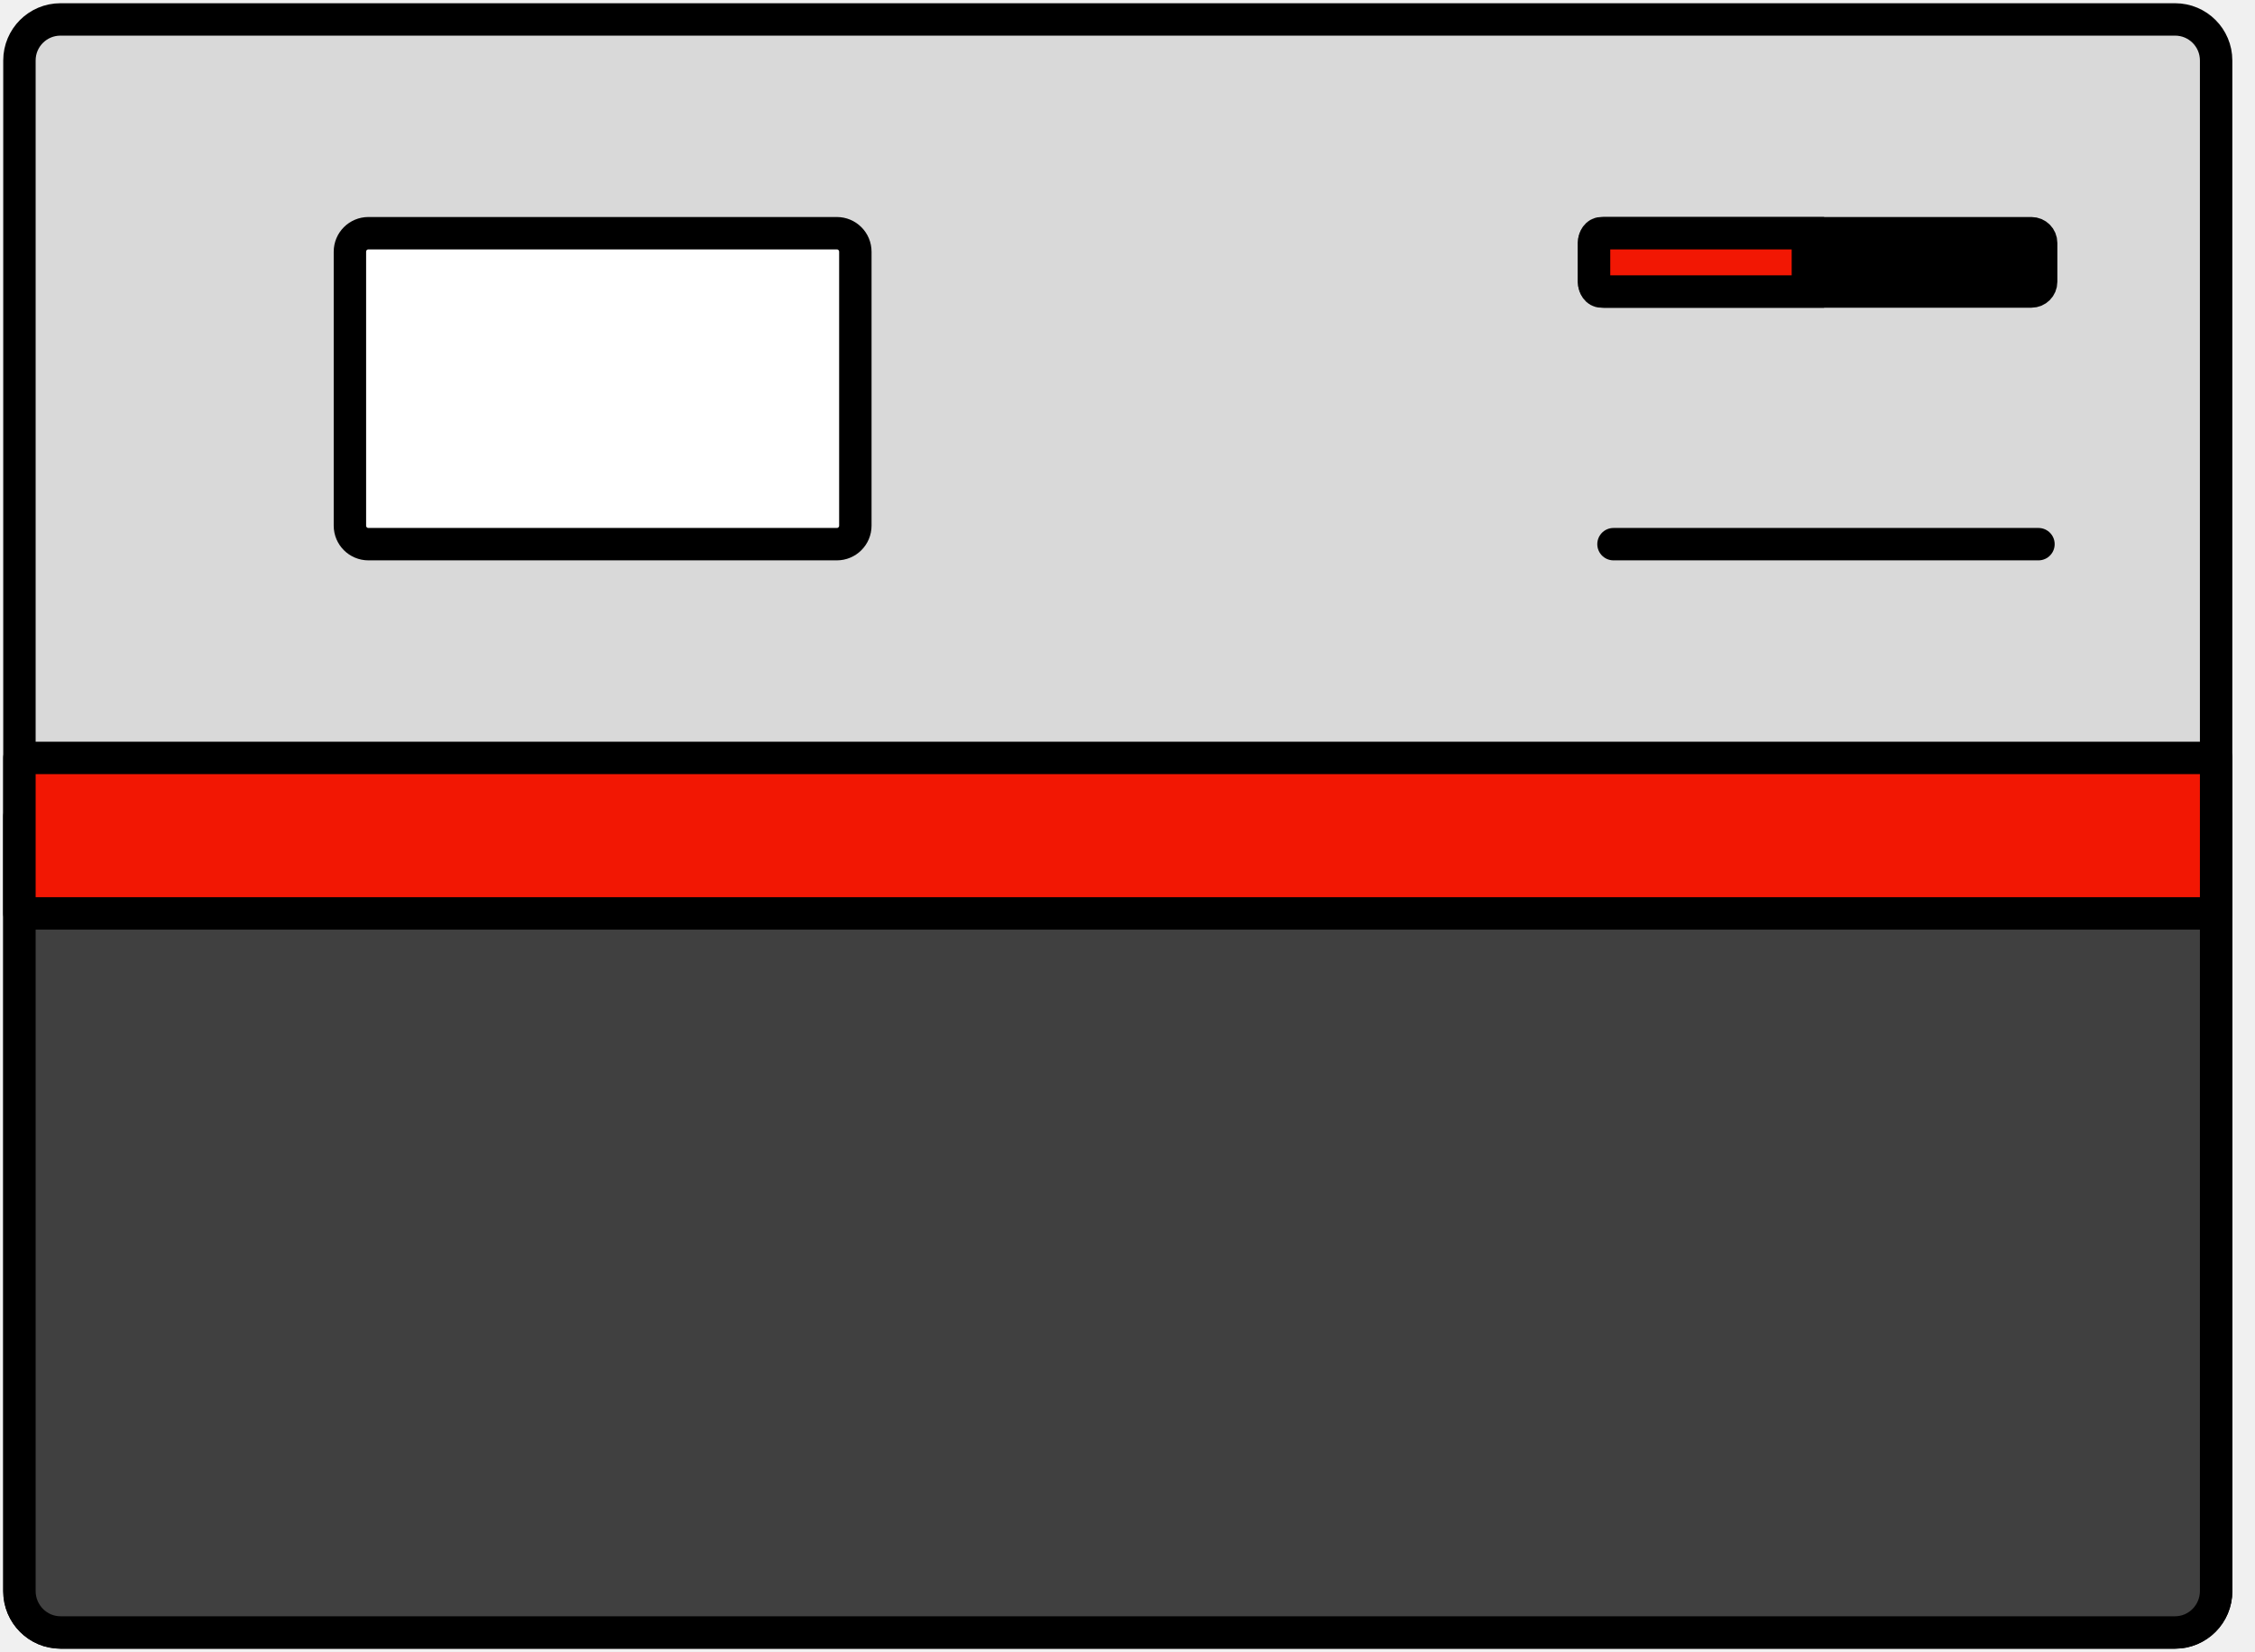
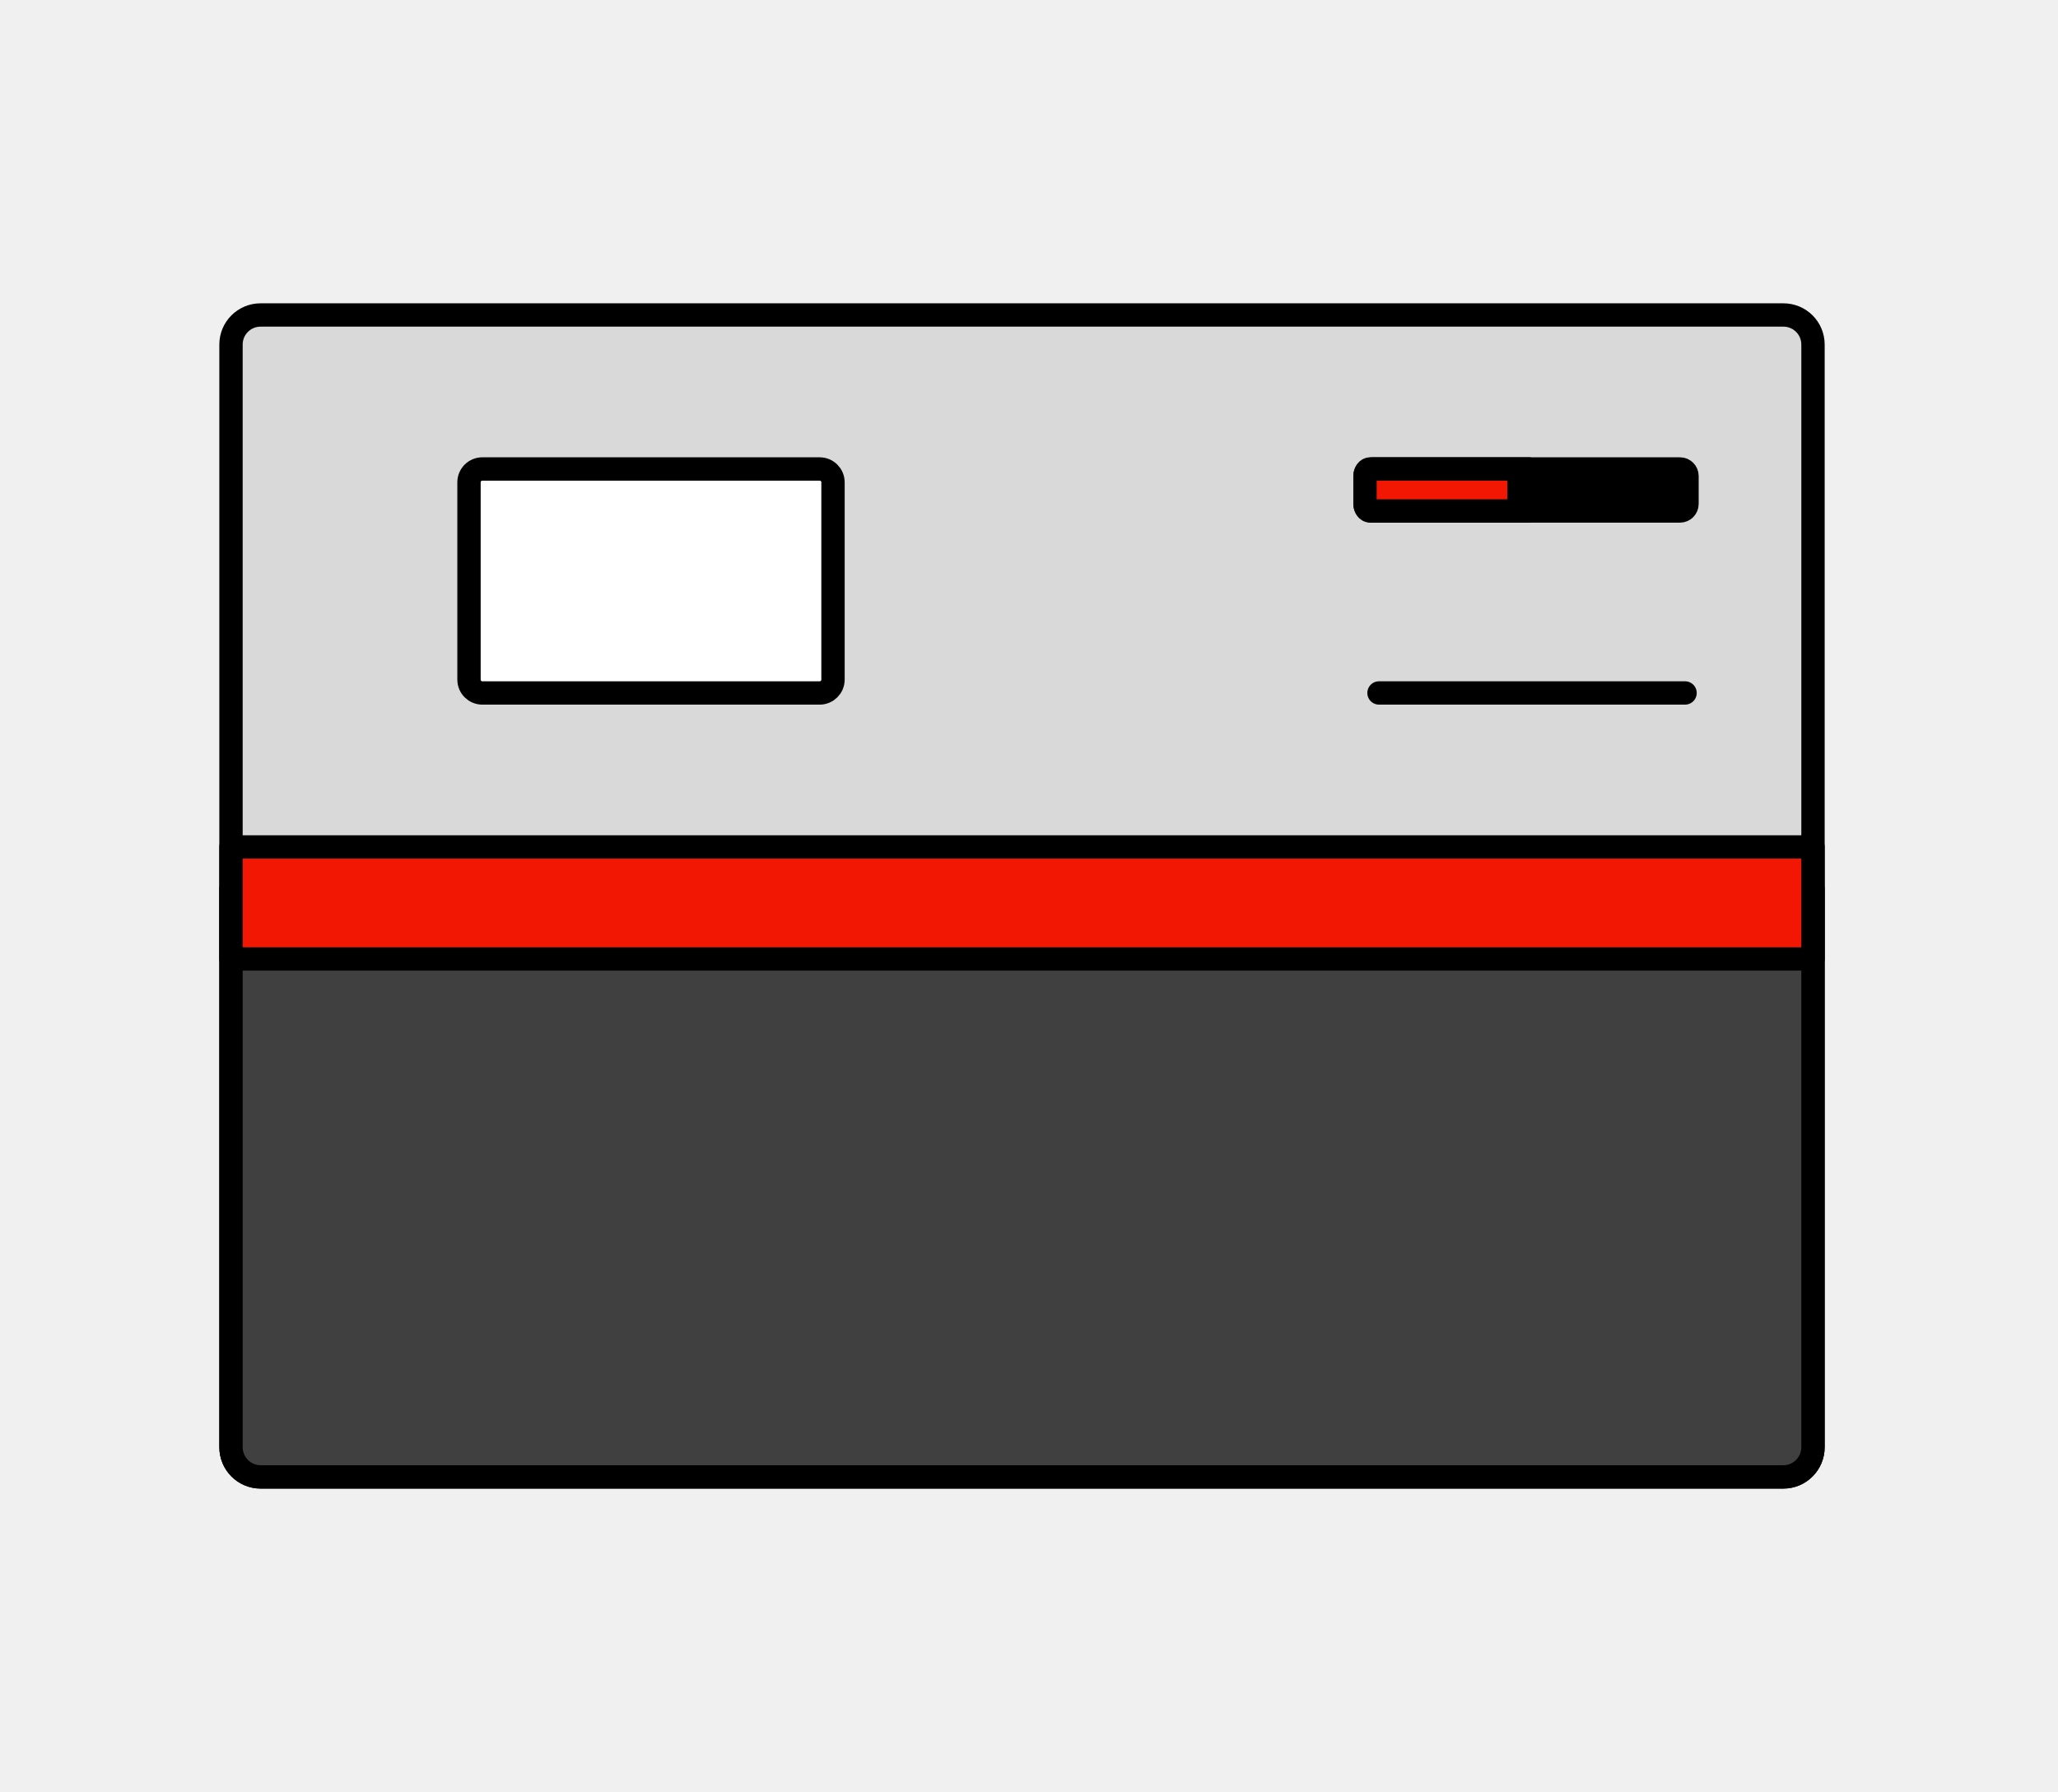
- <svg xmlns="http://www.w3.org/2000/svg" width="116" height="85" overflow="hidden">
+ <svg xmlns="http://www.w3.org/2000/svg" width="147.0px" height="128.0px" overflow="hidden" viewBox="-15.5 -21.5 147.0 128.0">
+   <rect id="bounding-box" x="-15.5" y="-21.5" width="147.0" height="128.0" fill="none" pointer-events="all" />
  <g transform="translate(-696 -388)">
    <path d="M697 391.111C697 389.945 697.945 389 699.111 389L807.889 389C809.055 389 810 389.945 810 391.111L810 469.889C810 471.055 809.055 472 807.889 472L699.111 472C697.945 472 697 471.055 697 469.889Z" stroke="#000000" stroke-width="1.667" stroke-linejoin="round" stroke-miterlimit="10" fill="#D9D9D9" fill-rule="evenodd" />
    <path d="M697 430 810 430 810 469.865C810 471.044 809.053 472 807.885 472L699.115 472C697.947 472 697 471.044 697 469.865Z" stroke="#000000" stroke-width="1.667" stroke-linecap="round" stroke-linejoin="round" stroke-miterlimit="10" fill="#404040" fill-rule="evenodd" />
    <path d="M697 427 810 427 810 435 697 435Z" stroke="#000000" stroke-width="1.667" stroke-linejoin="round" stroke-miterlimit="10" fill="#F21703" fill-rule="evenodd" />
    <path d="M779 416 800.861 416" stroke="#000000" stroke-width="1.667" stroke-linecap="round" stroke-linejoin="round" stroke-miterlimit="10" fill="none" fill-rule="evenodd" />
    <path d="M714 400.952C714 400.426 714.426 400 714.952 400L739.048 400C739.574 400 740 400.426 740 400.952L740 415.048C740 415.574 739.574 416 739.048 416L714.952 416C714.426 416 714 415.574 714 415.048Z" stroke="#000000" stroke-width="1.667" stroke-linejoin="round" stroke-miterlimit="10" fill="#FFFFFF" fill-rule="evenodd" />
    <path d="M778 400.5C778 400.224 778.224 400 778.5 400L800.5 400C800.776 400 801 400.224 801 400.5L801 402.5C801 402.776 800.776 403 800.5 403L778.5 403C778.224 403 778 402.776 778 402.5Z" stroke="#000000" stroke-width="1.667" stroke-miterlimit="8" fill-rule="evenodd" />
    <path d="M778.367 400 789 400 789 403 778.367 403C778.164 403 778 402.776 778 402.5L778 400.5C778 400.224 778.164 400 778.367 400Z" stroke="#000000" stroke-width="1.667" stroke-miterlimit="8" fill="#F21703" fill-rule="evenodd" />
  </g>
</svg>
